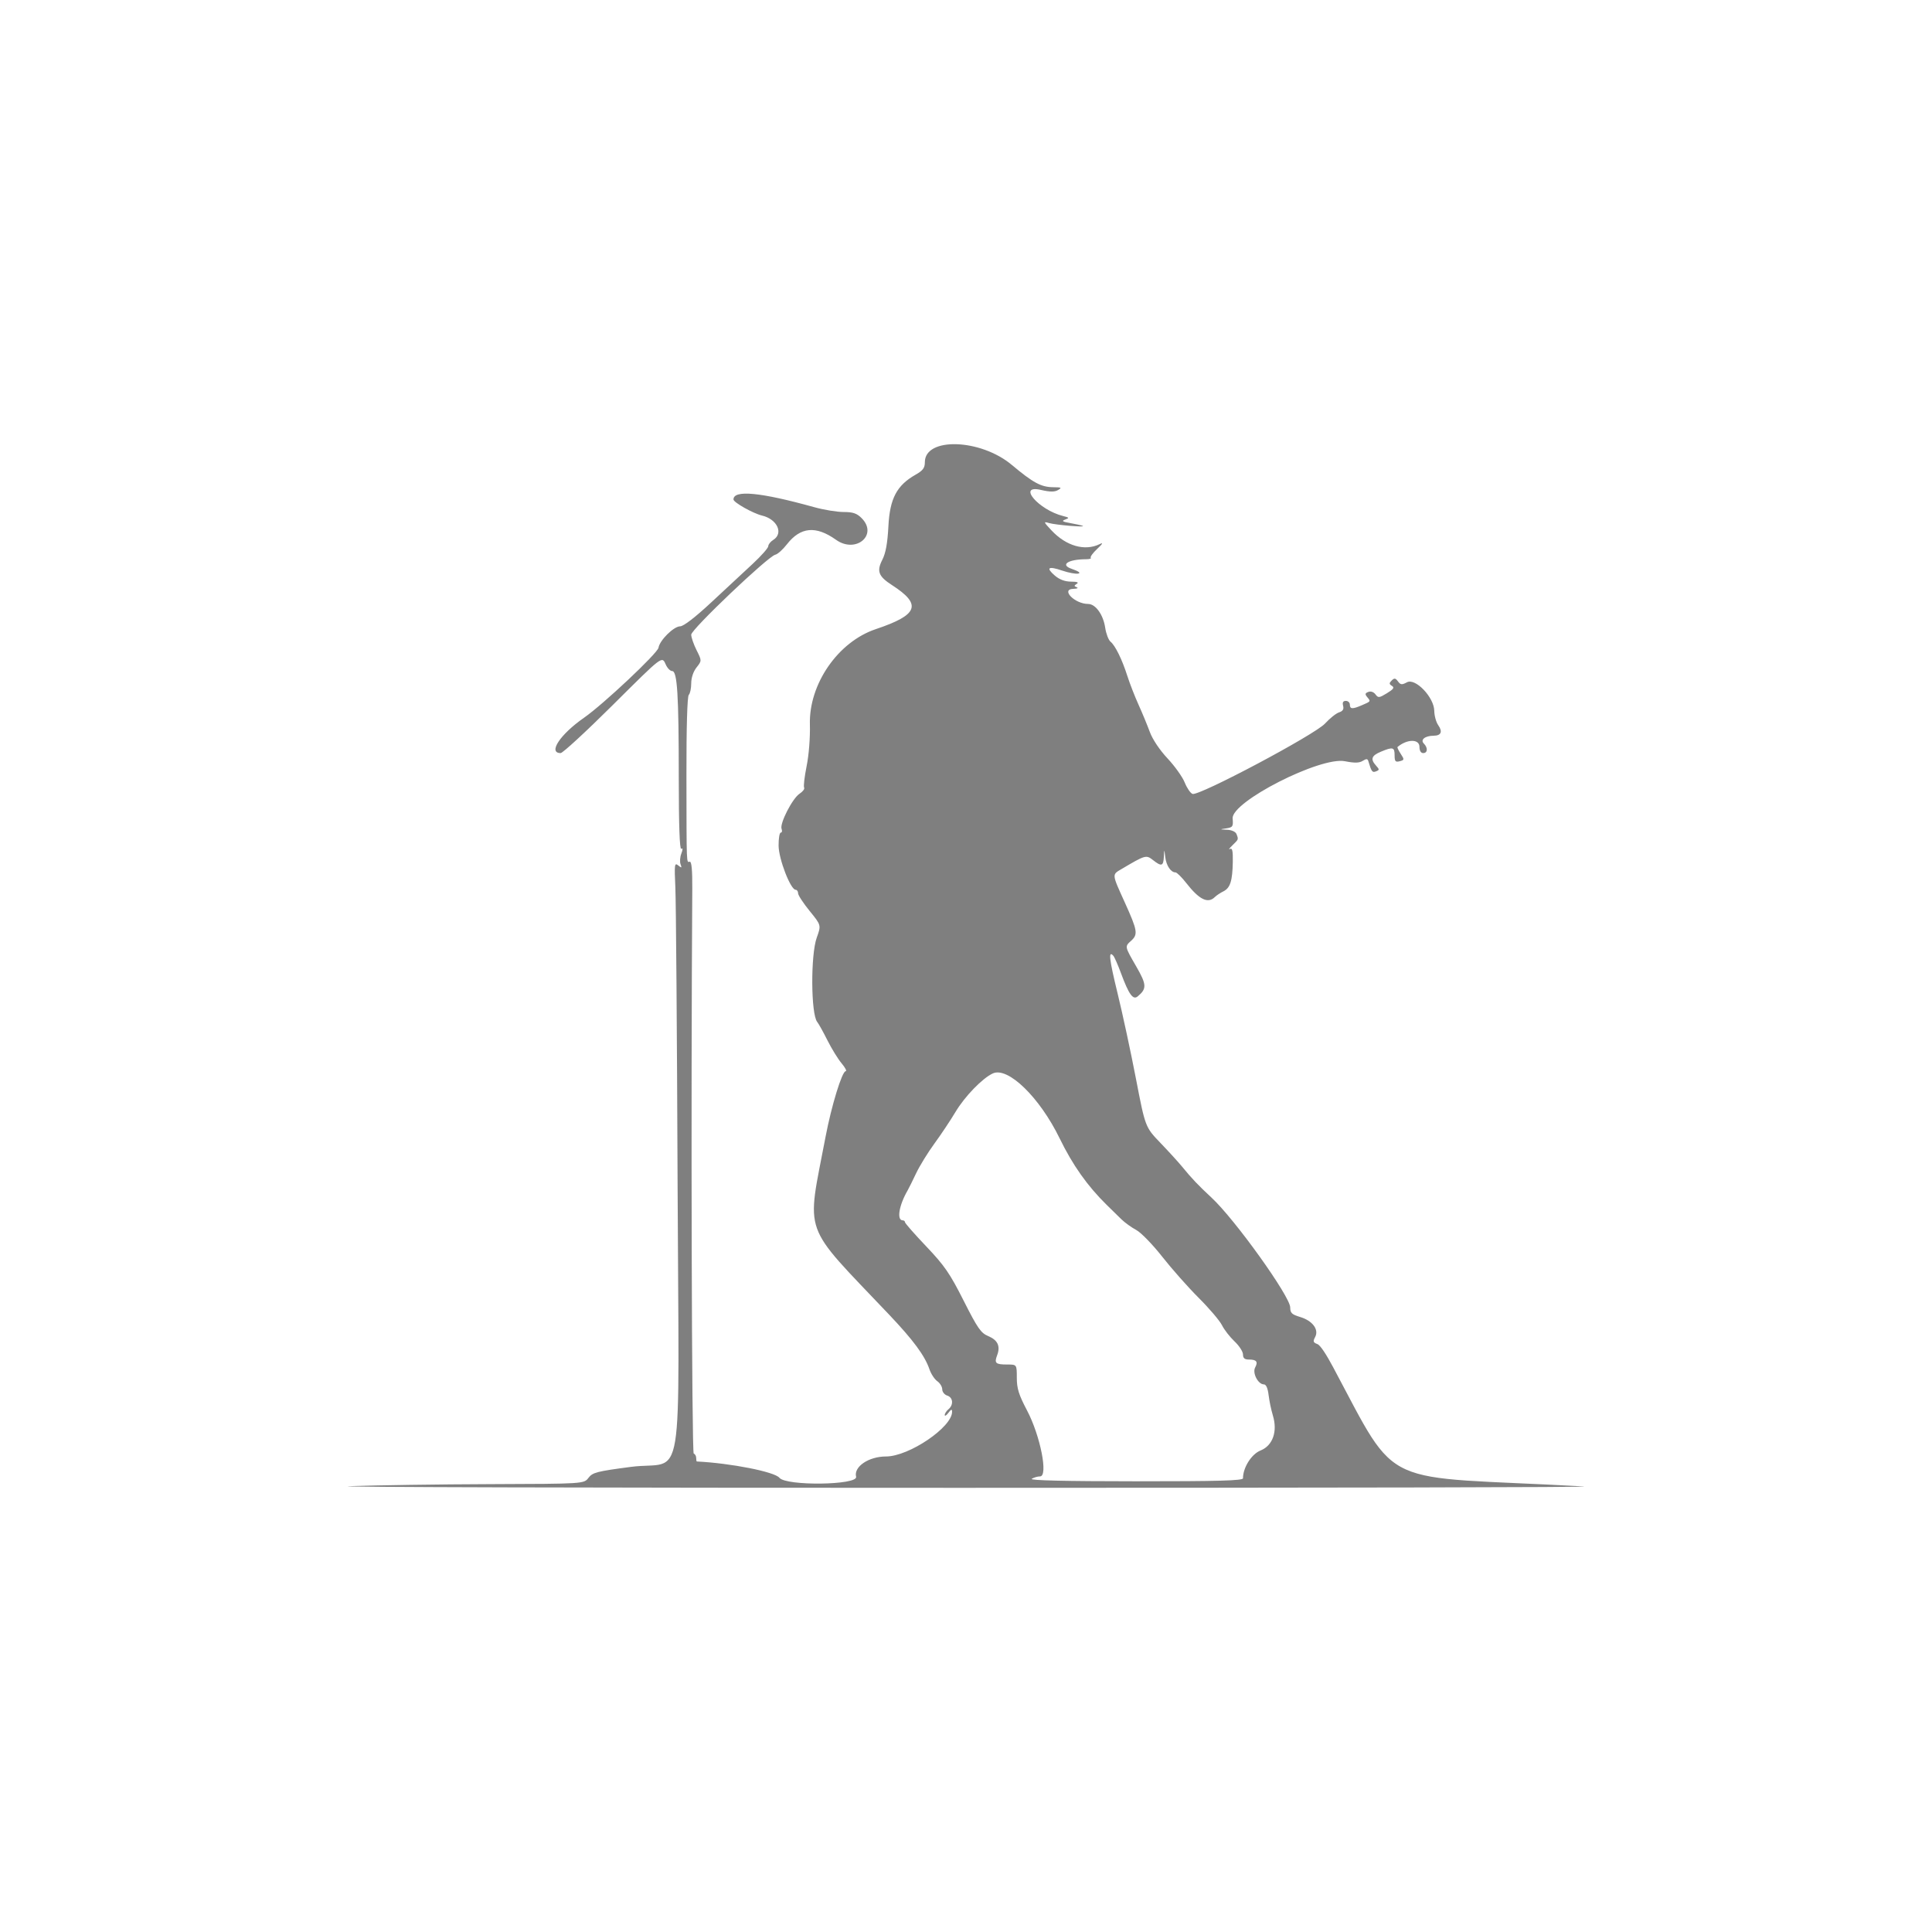
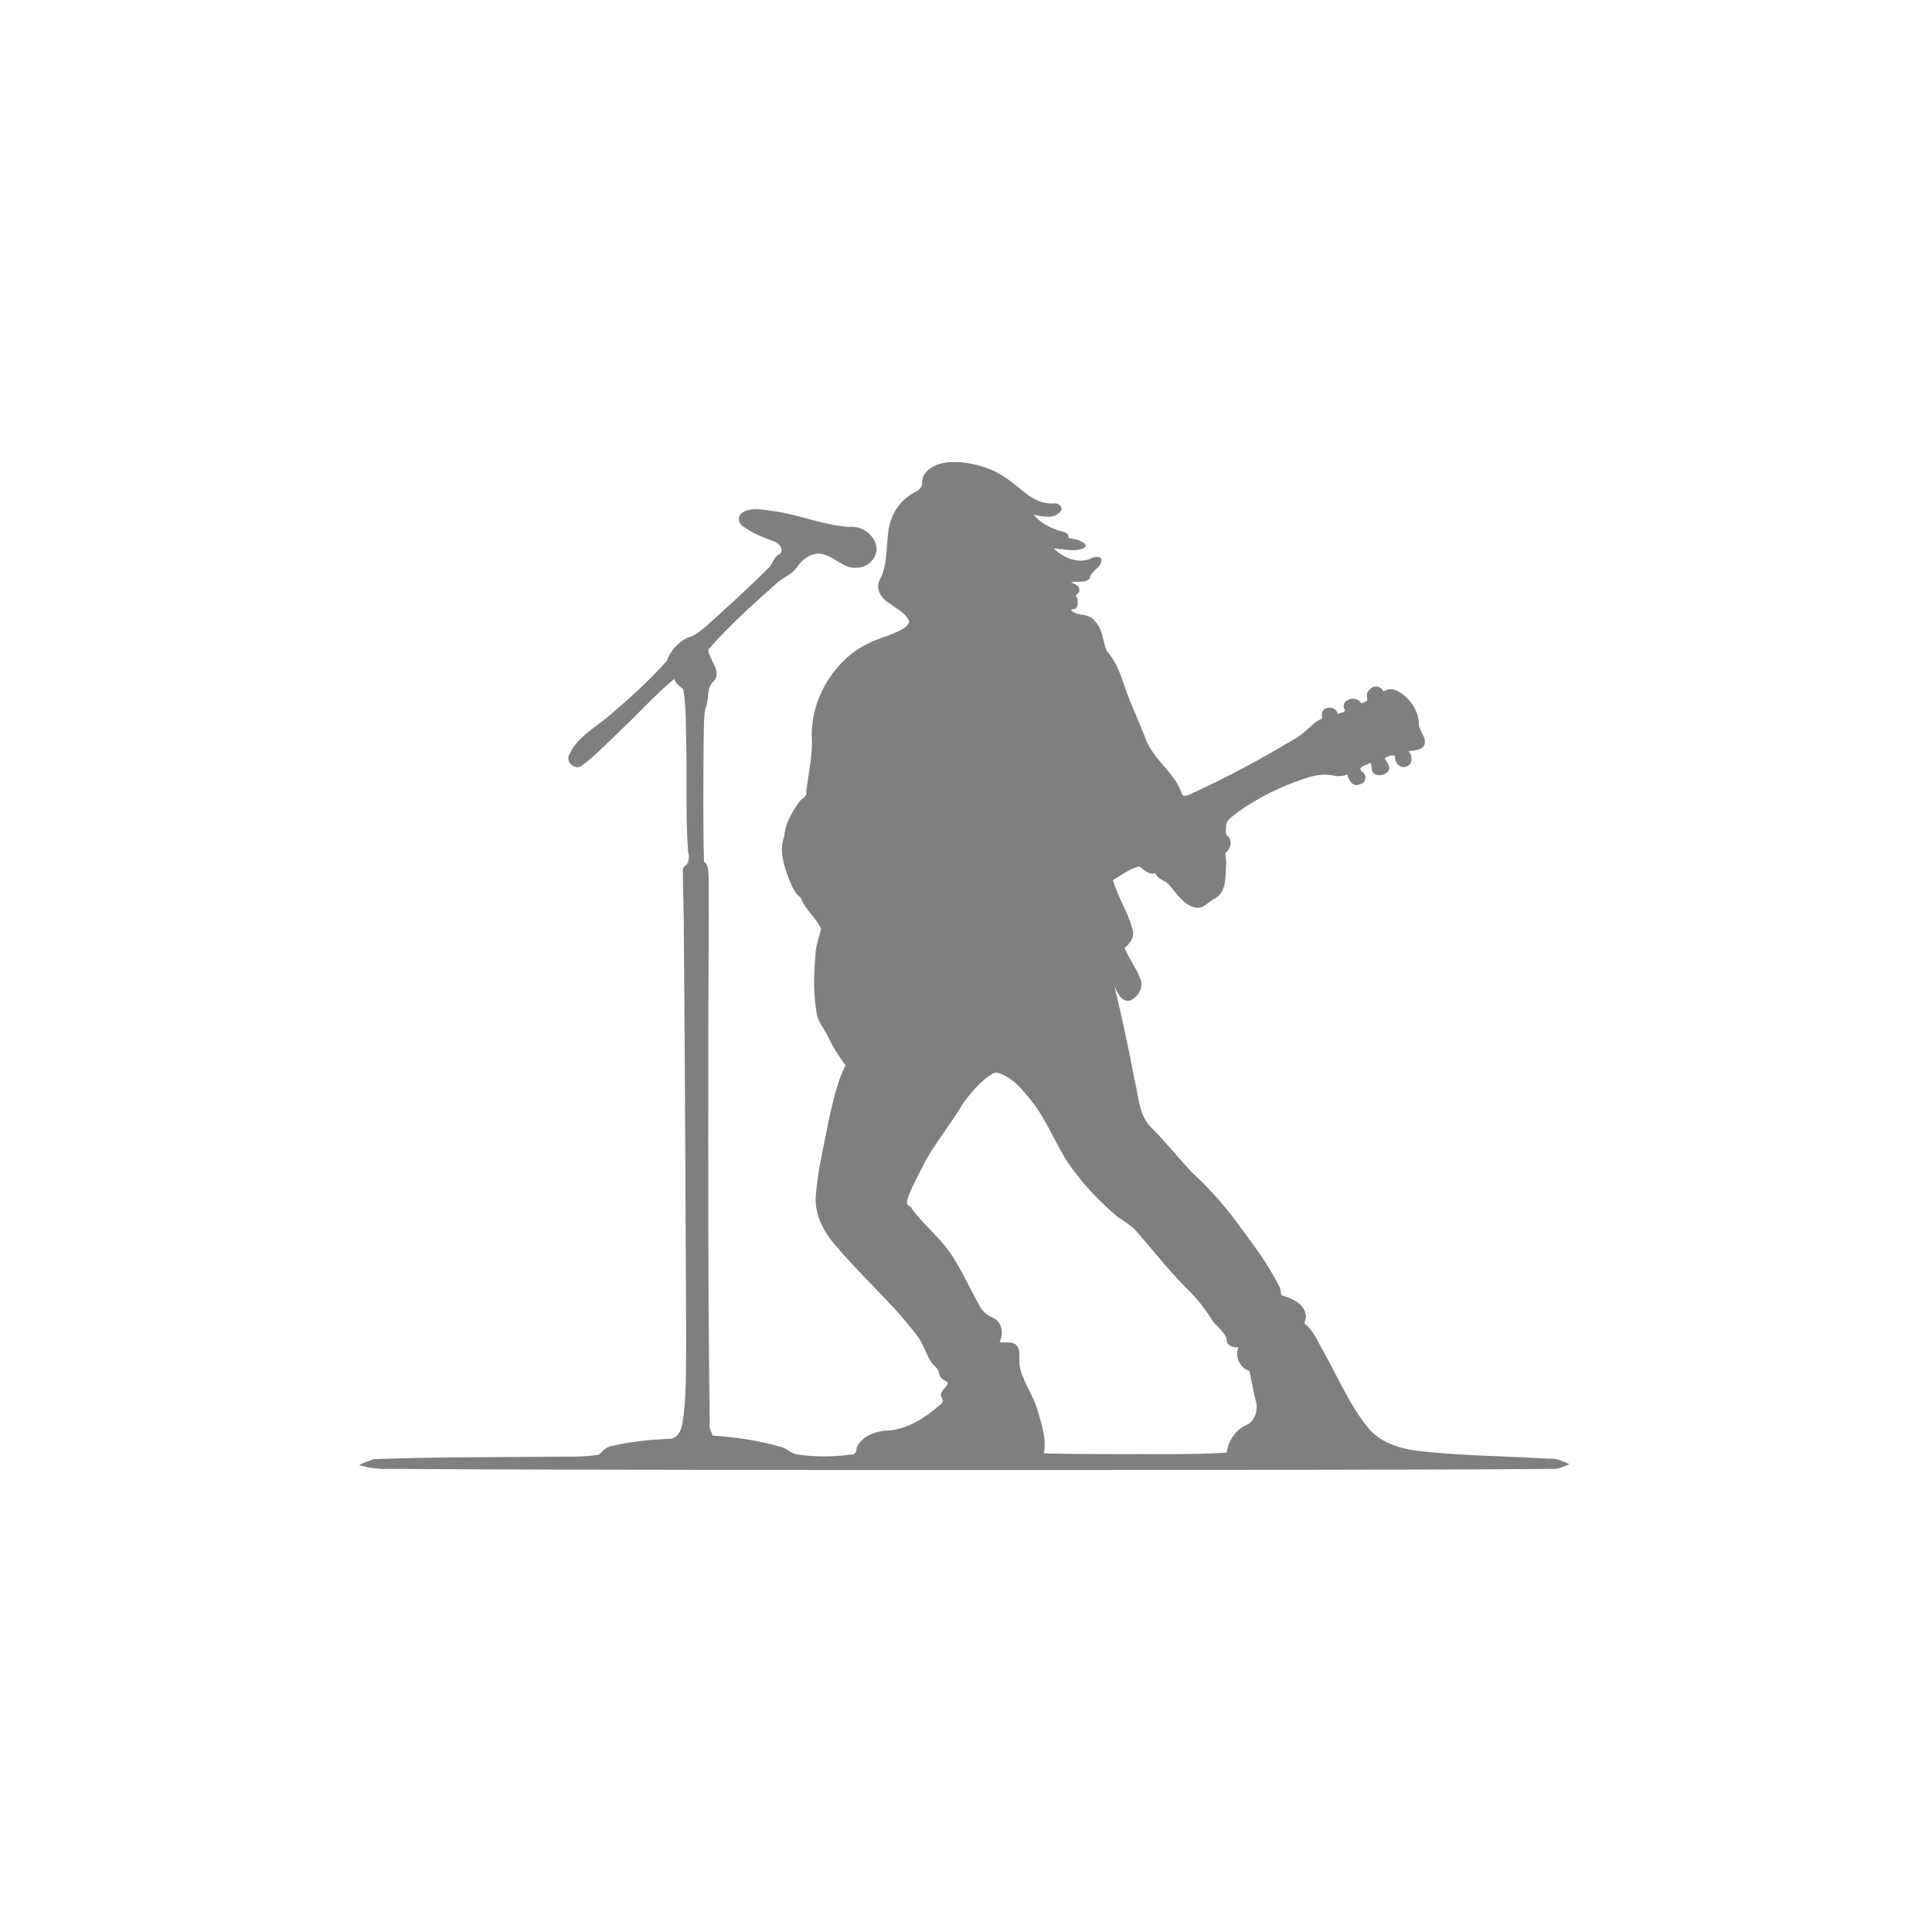
<svg xmlns="http://www.w3.org/2000/svg" width="1024" height="1024" viewBox="0 0 1024 1024">
  <rect x="0" y="0" width="1024" height="1024" rx="0" fill="#ffffff" />
-   <svg x="184.320" y="235.422" width="655.360" height="553.157" viewBox="0 0 131.626 111.099">
-     <path d="M39.368 203.873c2.765-.1 9.512-.198 14.993-.217 9.966-.034 9.966-.034 10.451-.671.437-.573.89-.69 4.524-1.166 5.794-.758 5.093 3.533 4.961-30.344-.06-15.716-.167-29.803-.236-31.303-.115-2.487-.088-2.698.301-2.382.367.299.403.282.253-.118-.096-.256-.06-.769.082-1.14.17-.445.167-.618-.007-.51-.173.106-.265-2.506-.266-7.592-.002-8.826-.157-11.327-.703-11.327-.2 0-.5-.298-.666-.661-.436-.956-.243-1.103-5.745 4.365-2.782 2.765-5.24 5.027-5.462 5.027-1.374 0-.052-1.996 2.496-3.767 2.031-1.412 7.83-6.863 7.921-7.447.125-.795 1.628-2.28 2.307-2.28.357 0 1.605-.96 3.322-2.56l4.403-4.095c.91-.846 1.654-1.69 1.654-1.875s.238-.487.53-.668c1.118-.7.427-2.204-1.191-2.592-.963-.231-3.043-1.402-3.043-1.713q-.001-1.57 8.599.82c1.018.283 2.423.514 3.12.514.996-.001 1.41.139 1.919.648 1.786 1.787-.606 3.817-2.722 2.31-2.142-1.526-3.78-1.375-5.228.482-.436.56-.991 1.057-1.233 1.104-.745.145-8.953 7.949-8.953 8.512 0 .281.254 1.02.565 1.643.566 1.132.566 1.132 0 1.85-.344.437-.565 1.099-.565 1.689 0 .533-.117 1.087-.261 1.23-.16.161-.256 3.45-.248 8.586.015 9.801-.007 9.235.355 9.17.192-.034.28.905.267 2.86-.153 22.945-.057 60.076.154 60.148.144.048.262.257.262.463s.03.376.066.378c3.617.18 8.285 1.1 8.789 1.733.713.894 8.398.792 8.168-.109-.272-1.065 1.34-2.157 3.185-2.157 2.44 0 7.05-3.122 7.032-4.762-.003-.301-.098-.273-.393.117-.214.282-.389.386-.389.23 0-.155.179-.43.397-.612.564-.467.492-1.257-.132-1.455-.291-.092-.53-.391-.53-.664s-.237-.663-.528-.867c-.29-.203-.666-.775-.835-1.271-.49-1.439-1.716-3.1-4.299-5.822-9.403-9.916-8.791-8.2-6.755-18.945.617-3.255 1.753-6.959 2.134-6.959.152 0-.039-.375-.424-.833-.386-.458-1.065-1.56-1.51-2.448s-.937-1.773-1.093-1.967c-.674-.836-.71-7.137-.05-8.97.478-1.328.478-1.328-.754-2.84-.677-.831-1.231-1.679-1.231-1.884s-.117-.373-.26-.373c-.54 0-1.805-3.269-1.816-4.696-.006-.764.098-1.389.23-1.389.133 0 .173-.18.088-.4-.217-.565 1.152-3.241 1.912-3.74.35-.229.569-.523.488-.654-.08-.13.039-1.16.266-2.286.24-1.187.386-3.05.348-4.43-.118-4.298 2.99-8.8 7.007-10.148 4.543-1.525 4.947-2.617 1.736-4.689-1.445-.932-1.655-1.48-1.032-2.7.364-.714.553-1.765.648-3.59.151-2.928.891-4.328 2.886-5.462.79-.45.993-.72.993-1.335 0-2.691 5.917-2.506 9.254.289 2.289 1.917 3.125 2.366 4.425 2.376.863.007.934.05.501.3-.37.215-.856.212-1.825-.012-2.57-.593-.262 2.12 2.364 2.779.658.165.682.207.22.376-.411.15-.299.229.539.375.582.103 1.177.235 1.323.295.448.184-2.869-.092-3.572-.297-.621-.182-.605-.133.264.792 1.558 1.657 3.537 2.22 5.111 1.452.414-.201.34-.058-.26.507-.462.433-.77.858-.684.943s-.133.156-.484.156c-1.915.004-2.809.585-1.566 1.016.766.266 1.022.449.717.513-.26.055-1.024-.088-1.698-.317-1.496-.51-1.778-.32-.79.53.492.423 1.072.64 1.72.642q.978.004.616.233c-.304.193-.304.25 0 .372.199.079.034.153-.367.164-1.382.04.145 1.605 1.569 1.607.795.001 1.612 1.134 1.82 2.525.096.64.35 1.308.562 1.485.516.428 1.23 1.882 1.8 3.664.256.8.788 2.17 1.184 3.043s.937 2.183 1.205 2.91c.29.789 1.052 1.926 1.885 2.815.77.82 1.591 1.972 1.826 2.559s.609 1.137.83 1.222c.67.257 13.015-6.298 14.11-7.492.511-.556 1.183-1.092 1.495-1.191.4-.127.526-.332.43-.7-.094-.358-.003-.52.292-.52.235 0 .427.179.427.397 0 .48.271.497 1.245.079 1.005-.432.99-.412.615-.863-.272-.328-.252-.43.108-.569.26-.1.569.007.757.261.29.393.397.383 1.222-.122.7-.427.82-.604.532-.782-.307-.19-.312-.291-.027-.573.283-.28.405-.262.67.095.274.372.415.386.958.096.9-.482 2.89 1.603 2.906 3.047.006.513.196 1.198.422 1.522.49.698.306 1.115-.494 1.12-.91.006-1.44.431-1.04.832.45.451.413 1.016-.068 1.016-.247 0-.397-.25-.397-.661 0-.857-1.313-.85-2.337.013-.048.04.105.366.34.725.403.615.397.659-.111.792-.45.117-.538.014-.538-.629 0-.874-.18-.922-1.464-.385-1.005.42-1.133.792-.51 1.481.37.407.368.467-.01.612-.393.15-.473.044-.814-1.094-.079-.263-.21-.268-.601-.024-.37.231-.864.24-1.893.037-2.613-.516-12.103 4.32-11.95 6.091.074.854.012.952-.665 1.053-.74.111-.74.113.085.152.486.023.899.213.992.458.222.577.231.551-.434 1.198-.328.318-.447.494-.265.391.25-.14.324.192.305 1.35-.036 2.047-.272 2.796-1 3.158-.333.166-.739.435-.901.598-.745.744-1.666.295-3.06-1.491-.483-.618-.996-1.124-1.14-1.124-.494 0-.978-.719-1.087-1.616-.11-.898-.11-.898-.152-.038-.05.996-.251 1.056-1.16.34-.723-.568-.804-.545-3.312.938-1.075.636-1.09.471.329 3.607 1.342 2.968 1.407 3.37.661 4.045-.692.626-.7.582.545 2.742 1.115 1.933 1.135 2.366.149 3.184-.495.41-.937-.207-1.782-2.487-.323-.873-.685-1.698-.804-1.834-.553-.633-.443.351.446 3.986.53 2.164 1.41 6.255 1.957 9.093.995 5.16.995 5.16 2.603 6.833.885.92 1.93 2.067 2.323 2.547 1.021 1.25 1.708 1.972 3.123 3.286 2.492 2.312 8.373 10.52 8.373 11.684 0 .59.17.752 1.06 1.019 1.316.394 2.02 1.337 1.593 2.134-.247.463-.209.583.241.75.318.117.963 1.128 1.666 2.443 7.13 13.348 4.676 11.494 26.661 12.708 1.818.1-28.125.148-66.543.15-38.417.004-67.587-.076-64.822-.176zm95.118-.838c0-1.144.903-2.574 1.87-2.961 1.302-.521 1.831-2.026 1.31-3.728a15 15 0 0 1-.455-2.183c-.084-.714-.265-1.124-.497-1.124-.622 0-1.25-1.21-.933-1.8.33-.617.146-.846-.678-.846-.446 0-.617-.15-.617-.543 0-.298-.405-.923-.9-1.389-.494-.466-1.096-1.241-1.338-1.724s-1.356-1.792-2.477-2.91-2.87-3.093-3.887-4.387c-1.017-1.295-2.259-2.572-2.76-2.838-.5-.267-1.215-.781-1.587-1.144-.373-.363-1.074-1.05-1.56-1.528-2.059-2.023-3.619-4.23-5.01-7.085-2.128-4.366-5.499-7.644-7.108-6.911-1.107.505-2.987 2.443-3.978 4.103-.531.89-1.541 2.404-2.244 3.366s-1.582 2.391-1.953 3.175c-.371.785-.778 1.605-.905 1.823-.92 1.593-1.175 3.175-.51 3.175.128 0 .235.09.236.198.001.11 1.022 1.27 2.268 2.58 1.94 2.04 2.51 2.869 3.977 5.773 1.48 2.932 1.833 3.442 2.608 3.766 1.022.427 1.325 1.074.958 2.04-.323.85-.171.989 1.079.989 1.014 0 1.014 0 1.014 1.41 0 1.142.208 1.806 1.085 3.472 1.42 2.695 2.276 7.02 1.39 7.028-.27.002-.67.12-.888.26-.26.168 3.56.259 11.047.261 8.812.003 11.443-.07 11.443-.318" style="fill:#7f7f7f;fill-opacity:1" transform="translate(-39.187 -92.95)" />
+   <svg x="184.320" y="184.322" width="655.360" height="655.357" viewBox="0 0 137.584 137.583">
+     <path d="m 67.077,12.727 c -1.321,0.046 -2.991,0.65 -3.176,2.15 0.098,0.593 -0.335,0.996 -0.841,1.214 -1.684,0.869 -2.752,2.629 -2.927,4.494 -0.243,1.782 -0.073,3.685 -0.975,5.313 -0.47,1.058 0.319,2.116 1.221,2.619 0.74,0.582 1.824,1.023 2.101,1.992 -0.386,0.858 -1.47,1.107 -2.26,1.485 -1.716,0.557 -3.418,1.286 -4.736,2.557 -2.534,2.301 -4.065,5.733 -3.833,9.175 0.037,1.912 -0.422,3.775 -0.631,5.662 0.135,0.611 -0.599,0.757 -0.847,1.23 -0.769,1.097 -1.526,2.369 -1.593,3.713 -0.641,1.609 -0.014,3.386 0.563,4.923 0.311,0.69 0.583,1.522 1.264,1.921 0.439,1.33 1.683,2.209 2.262,3.451 -0.209,0.969 -0.602,1.914 -0.631,2.927 -0.184,2.29 -0.27,4.637 0.217,6.895 0.33,0.885 0.96,1.634 1.326,2.512 0.505,1.013 1.138,1.984 1.807,2.875 -0.946,1.863 -1.358,3.951 -1.843,5.971 -0.518,2.821 -1.25,5.62 -1.462,8.486 -0.186,2.115 0.862,4.085 2.223,5.627 2.849,3.399 6.245,6.318 8.927,9.858 0.776,0.909 1.047,2.098 1.68,3.084 0.302,0.463 0.898,0.738 0.889,1.356 0.13,0.467 0.585,0.687 0.957,0.902 -0.004,0.571 -0.793,0.819 -0.768,1.451 0.192,0.495 0.406,0.756 -0.184,1.125 -1.533,1.348 -3.382,2.533 -5.448,2.773 -1.429,0.01 -3.15,0.527 -3.742,1.957 -0.012,0.488 -0.147,0.772 -0.713,0.738 -1.955,0.265 -3.935,0.272 -5.859,-0.021 -0.742,-0.055 -1.193,-0.73 -1.921,-0.852 -2.446,-0.729 -4.996,-1.065 -7.536,-1.253 -0.125,-0.476 -0.419,-0.86 -0.306,-1.395 -0.21,-13.941 -0.164,-27.885 -0.164,-41.827 -0.014,-6.291 0.084,-12.583 0.041,-18.873 -0.065,-0.588 0.054,-1.39 -0.521,-1.753 -0.119,-4.45 -0.076,-8.906 -0.039,-13.358 0.057,-1.254 -0.033,-2.496 0.196,-3.704 0.459,-0.944 0.044,-2.167 0.868,-2.967 0.659,-0.632 0.336,-1.56 -0.077,-2.228 -0.149,-0.443 -0.542,-0.952 -0.436,-1.401 2.333,-2.633 4.945,-5.013 7.587,-7.331 0.703,-0.668 1.686,-0.947 2.248,-1.779 0.689,-0.994 1.905,-1.88 3.158,-1.368 1.211,0.375 2.139,1.572 3.51,1.417 1.344,0.014 2.593,-1.383 2.068,-2.713 -0.424,-1.201 -1.691,-1.953 -2.949,-1.822 -2.758,-0.172 -5.343,-1.295 -8.064,-1.704 -1.241,-0.152 -2.651,-0.558 -3.805,0.104 -0.597,0.413 -0.449,1.302 0.182,1.6 1.06,0.793 2.316,1.232 3.537,1.688 0.5,0.232 1.002,1.043 0.336,1.391 -0.668,0.368 -0.697,1.206 -1.299,1.647 -2.162,2.139 -4.457,4.232 -6.745,6.287 -0.65,0.54 -1.302,1.148 -2.15,1.314 -1.032,0.552 -1.884,1.498 -2.281,2.594 -1.928,2.209 -4.18,4.185 -6.367,6.066 -1.565,1.343 -3.59,2.379 -4.469,4.343 -0.406,0.783 0.471,1.662 1.252,1.332 1.672,-1.199 3.082,-2.738 4.581,-4.145 1.964,-1.847 3.766,-3.878 5.839,-5.603 0.166,0.512 0.641,0.854 1.006,1.143 0.349,1.876 0.277,3.95 0.339,5.95 0.085,4.043 -0.084,8.097 0.2,12.131 0.156,0.406 0.106,0.765 -0.009,1.175 -0.055,0.348 -0.664,0.433 -0.565,0.943 -0.003,2.431 0.126,4.864 0.109,7.298 0.131,15.136 0.188,30.272 0.258,45.408 -0.064,2.989 0.076,5.969 -0.448,8.904 -0.117,0.788 -0.605,1.644 -1.51,1.607 -2.11,0.086 -4.29,0.309 -6.377,0.805 -0.584,0.1 -0.957,0.57 -1.354,0.945 -1.856,0.338 -3.77,0.181 -5.651,0.243 -6.492,0.05 -12.994,0.02 -19.478,0.271 -0.447,0.216 -1.418,0.47 -1.545,0.663 1.102,0.323 2.231,0.471 3.379,0.411 26.27,0.158 52.541,0.117 78.812,0.121 16.898,-0.02 33.796,0.008 50.693,-0.119 0.633,0.055 1.177,-0.341 1.764,-0.512 -0.728,-0.345 -1.455,-0.707 -2.286,-0.618 -4.798,-0.302 -9.589,-0.312 -14.362,-0.846 -2.191,-0.252 -4.507,-0.94 -5.903,-2.768 -1.977,-2.505 -3.235,-5.476 -4.783,-8.247 -0.643,-1.084 -1.113,-2.372 -2.129,-3.165 -0.076,-0.219 0.246,-0.634 0.123,-0.949 -0.166,-1.257 -1.469,-1.849 -2.551,-2.154 -0.406,-0.155 -0.118,-0.748 -0.403,-1.039 -1.3,-2.627 -3.113,-4.962 -4.855,-7.308 -1.449,-1.945 -3.075,-3.75 -4.86,-5.391 -1.543,-1.641 -2.946,-3.407 -4.544,-4.999 -1.34,-1.322 -1.364,-3.331 -1.788,-5.051 -0.691,-3.565 -1.429,-7.122 -2.285,-10.651 0.321,0.704 0.799,1.866 1.773,1.57 0.927,-0.426 1.545,-1.567 1.045,-2.541 -0.446,-1.157 -1.251,-2.145 -1.695,-3.297 0.608,-0.489 1.148,-1.226 0.884,-2.047 -0.486,-1.921 -1.644,-3.604 -2.183,-5.5 0.925,-0.55 1.84,-1.236 2.879,-1.529 0.569,0.293 1.118,1.04 1.832,0.746 0.216,0.564 0.791,0.775 1.255,1.029 1.053,1.007 1.82,2.655 3.421,2.838 0.865,0.016 1.348,-0.827 2.104,-1.113 1.176,-0.818 1.031,-2.456 1.093,-3.72 0.07,-0.43 -0.113,-0.948 -0.045,-1.314 0.581,-0.403 0.746,-1.179 0.328,-1.765 -0.418,-0.274 -0.317,-0.568 -0.279,-1.014 -0.098,-0.841 0.833,-1.3 1.379,-1.78 2.311,-1.628 4.796,-2.839 7.467,-3.711 1.054,-0.362 2.187,-0.547 3.283,-0.258 0.458,0.048 0.951,0.039 1.361,-0.193 0.112,0.642 0.62,1.492 1.379,1.127 0.68,-0.109 0.866,-0.953 0.333,-1.362 -0.634,-0.443 0.073,-0.721 0.528,-0.865 0.601,-0.429 0.389,0.271 0.499,0.649 0.237,0.897 1.717,0.632 1.939,-0.131 0.056,-0.469 -0.414,-0.854 -0.5,-1.219 0.328,-0.183 0.783,-0.411 1.135,-0.221 -0.094,0.732 0.627,1.538 1.365,1.125 0.641,-0.293 0.576,-1.206 0.145,-1.66 0.661,-0.126 1.692,-0.052 1.814,-0.943 0.058,-0.832 -0.763,-1.424 -0.676,-2.283 -0.129,-1.559 -1.252,-3.015 -2.687,-3.609 -0.422,-0.139 -0.871,-0.047 -1.244,0.178 -0.292,-0.609 -1.13,-0.757 -1.537,-0.186 -0.454,0.275 -0.291,0.888 -0.253,1.165 -0.311,0.197 -0.655,0.551 -0.891,0.097 -0.605,-0.61 -2.097,-0.087 -1.689,0.855 0.365,0.391 -0.44,0.428 -0.709,0.596 -0.158,-0.935 -1.783,-0.982 -1.791,0.051 0.153,0.387 -0.01,0.516 -0.354,0.627 -0.975,0.614 -1.66,1.591 -2.712,2.104 -3.673,2.208 -7.456,4.251 -11.355,6.032 -0.456,0.205 -1.052,0.576 -1.218,-0.149 -0.908,-2.363 -3.314,-3.773 -4.071,-6.219 -0.867,-2.155 -1.826,-4.183 -2.522,-6.402 -0.405,-1.114 -0.921,-2.217 -1.708,-3.103 -0.426,-1.103 -0.431,-2.418 -1.321,-3.307 -0.46,-0.636 -1.255,-0.657 -1.946,-0.794 -0.367,-0.135 -1.101,-0.508 -0.324,-0.523 0.519,-0.226 0.341,-0.818 0.357,-1.201 -0.531,-0.485 0.329,-0.443 0.201,-0.991 -0.066,-0.458 -0.555,-0.632 -0.935,-0.776 0.673,-0.202 1.615,0.14 2.094,-0.458 0.121,-0.889 1.372,-1.167 1.307,-2.145 -0.126,-0.31 -0.832,-0.285 -1.151,-0.071 -1.449,0.66 -3.106,-0.065 -4.166,-1.11 0.973,0.048 2,0.34 2.951,0.107 0.847,-0.253 0.754,-0.569 0.02,-0.928 -0.395,-0.231 -0.961,-0.209 -1.332,-0.379 0.088,-0.671 -0.854,-0.673 -1.287,-0.859 -0.977,-0.341 -1.926,-0.886 -2.586,-1.698 0.967,0.193 2.261,0.553 2.98,-0.361 0.42,-0.406 -0.223,-0.961 -0.686,-0.9 -1.211,0.116 -2.334,-0.423 -3.245,-1.178 -1.369,-1.118 -2.756,-2.29 -4.478,-2.819 -1.218,-0.424 -2.518,-0.654 -3.81,-0.585 z m 5.193,67.932 c 1.677,0.444 2.816,1.918 3.868,3.206 1.896,2.422 2.833,5.43 4.746,7.843 1.359,1.826 2.982,3.452 4.697,4.94 0.859,0.586 1.764,1.118 2.422,1.946 1.805,2.072 3.49,4.251 5.457,6.18 1.03,1.015 1.932,2.147 2.685,3.377 0.555,0.826 1.608,1.398 1.69,2.469 0.19,0.533 0.806,0.618 1.297,0.605 -0.482,0.965 0.154,2.351 1.195,2.617 0.248,1.166 0.44,2.351 0.754,3.506 0.238,1.076 -0.266,2.328 -1.387,2.648 -1.04,0.617 -1.734,1.76 -1.916,2.943 -4.141,0.266 -8.298,0.136 -12.445,0.17 -2.626,-0.006 -5.252,-0.017 -7.877,-0.092 0.32,-1.56 -0.233,-3.15 -0.658,-4.642 -0.444,-1.69 -1.554,-3.114 -1.985,-4.802 -0.265,-0.869 0.235,-2.012 -0.512,-2.691 -0.53,-0.335 -1.193,-0.128 -1.779,-0.23 0.448,-0.892 0.343,-2.137 -0.607,-2.656 -0.691,-0.315 -1.333,-0.742 -1.655,-1.467 -1.479,-2.623 -2.596,-5.522 -4.777,-7.677 -0.974,-1.102 -2.116,-2.112 -2.908,-3.338 -0.609,-0.098 -0.27,-0.753 -0.173,-1.158 0.548,-1.383 1.293,-2.685 1.956,-4.018 1.276,-2.181 2.869,-4.155 4.152,-6.332 0.975,-1.293 1.936,-2.47 3.352,-3.295 0.128,-0.056 0.27,-0.071 0.408,-0.053 z" fill="#7f7f7f" />
  </svg>
</svg>
